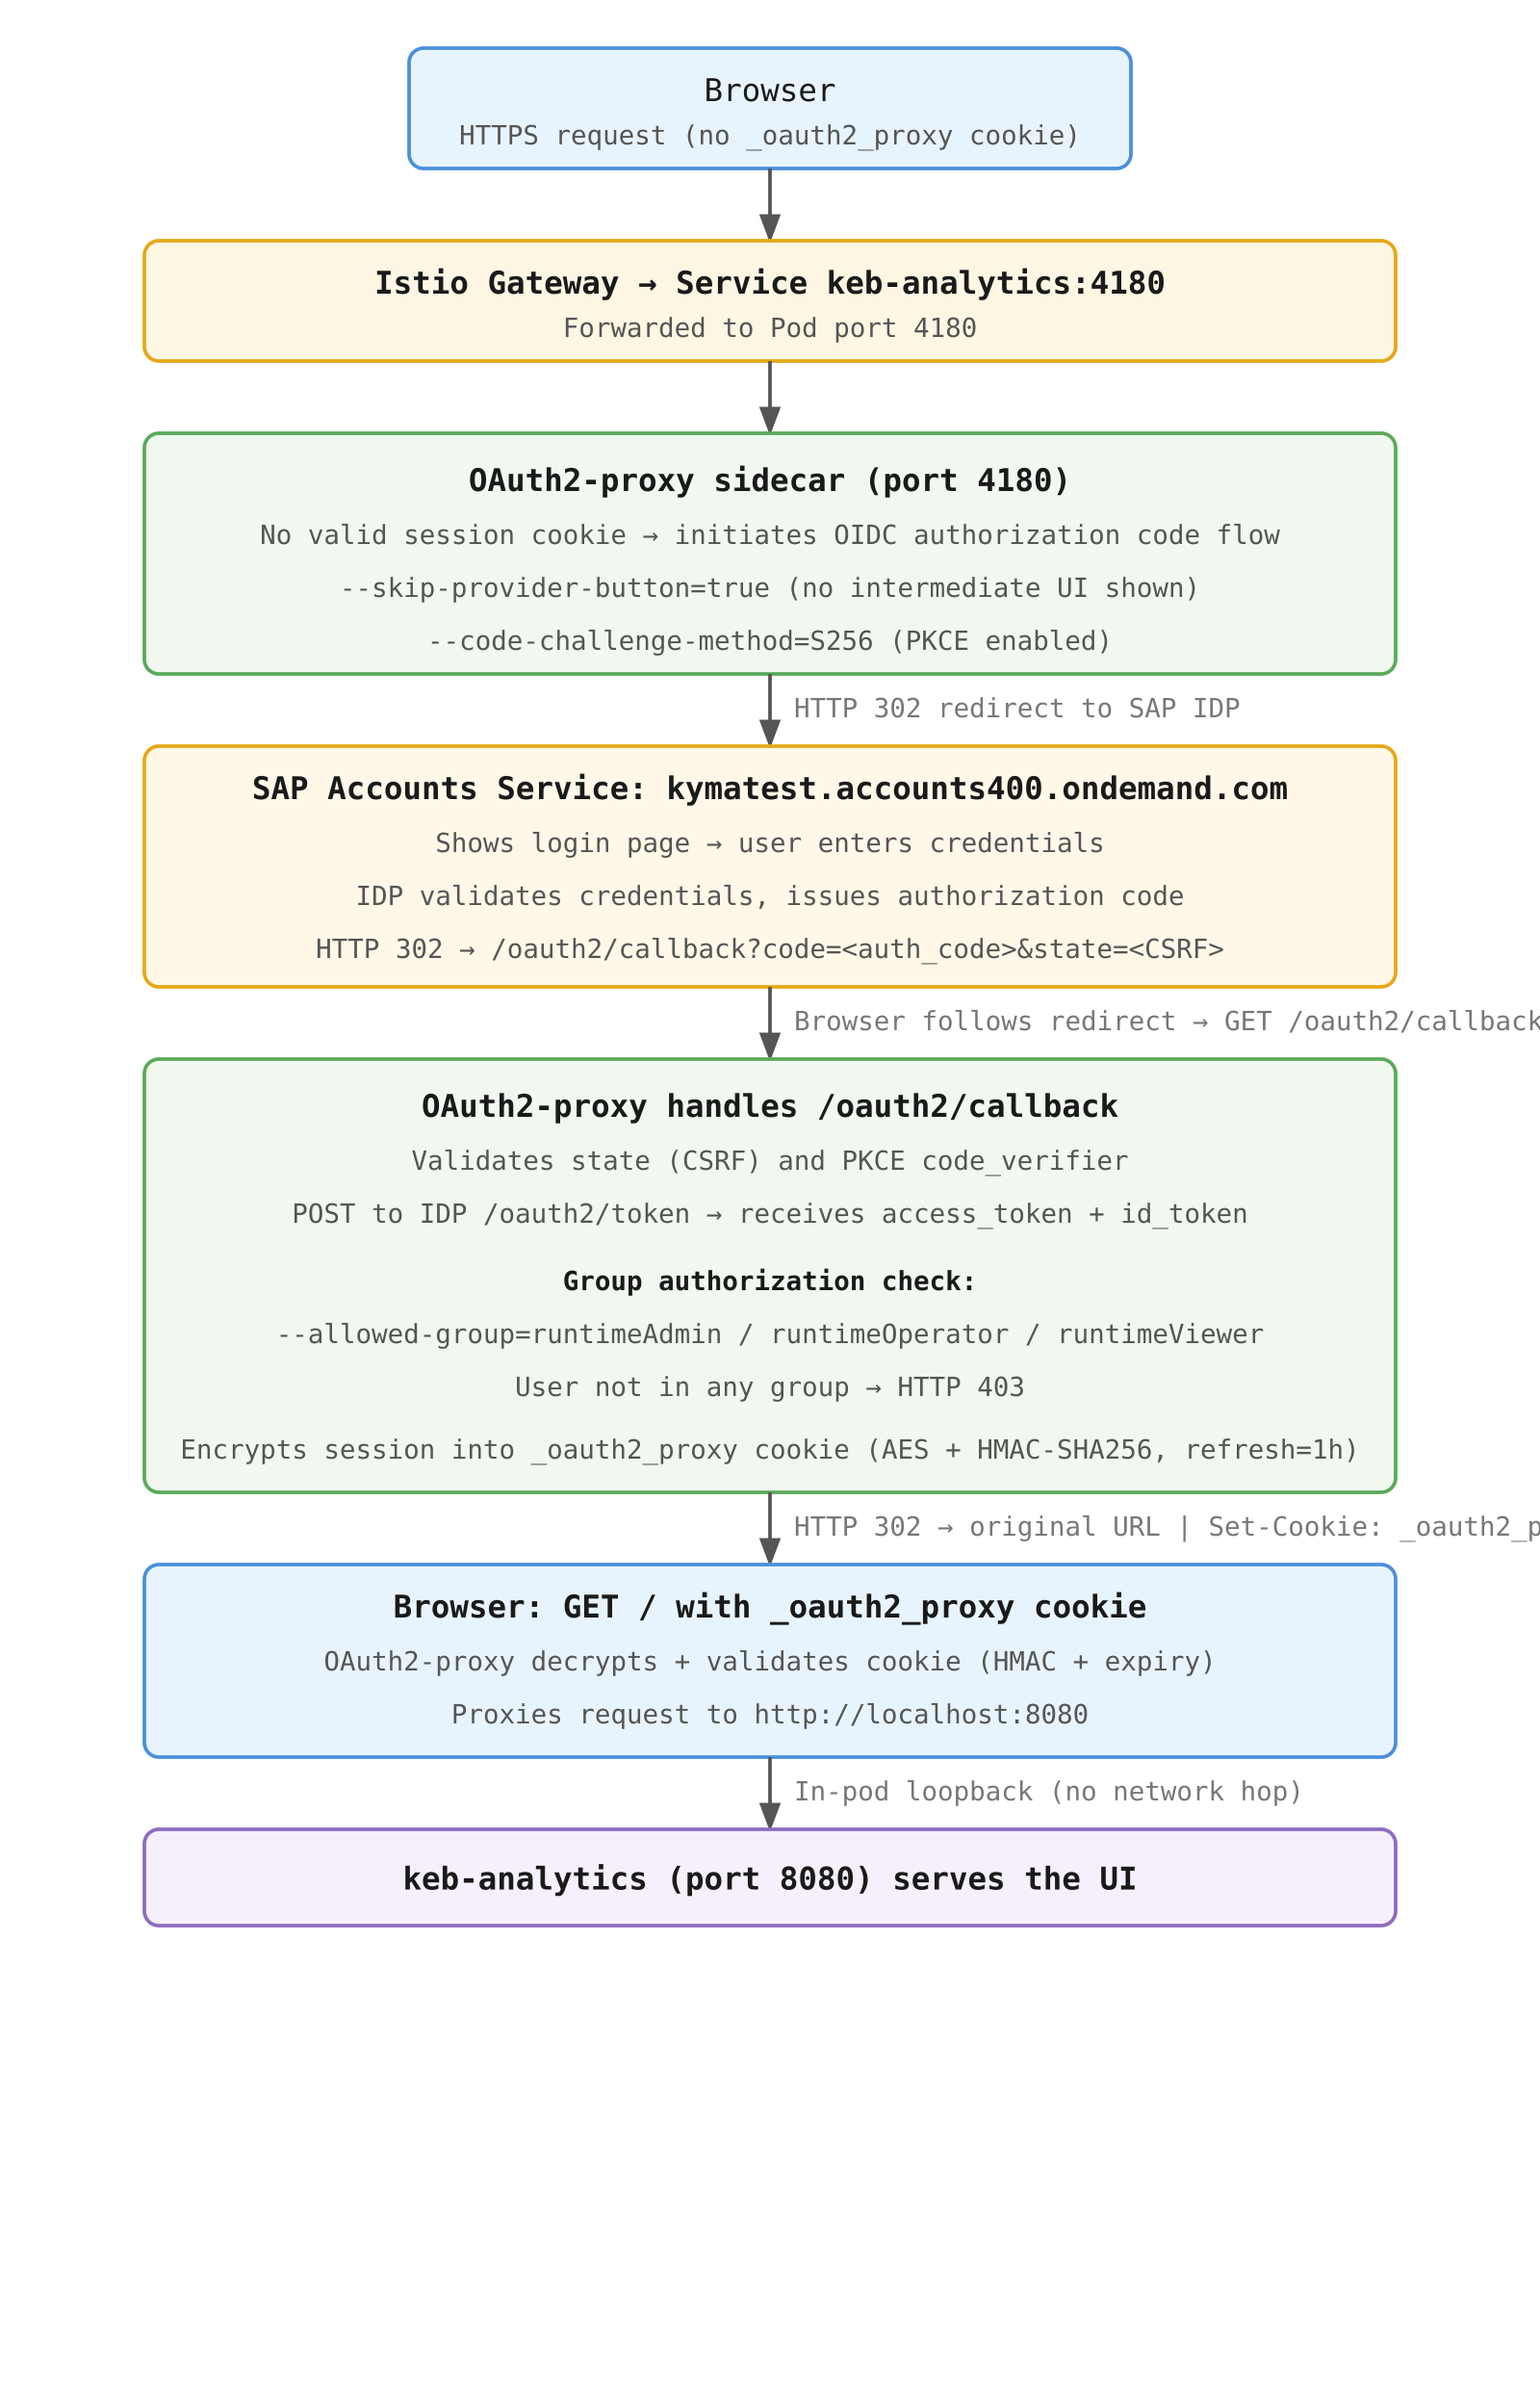
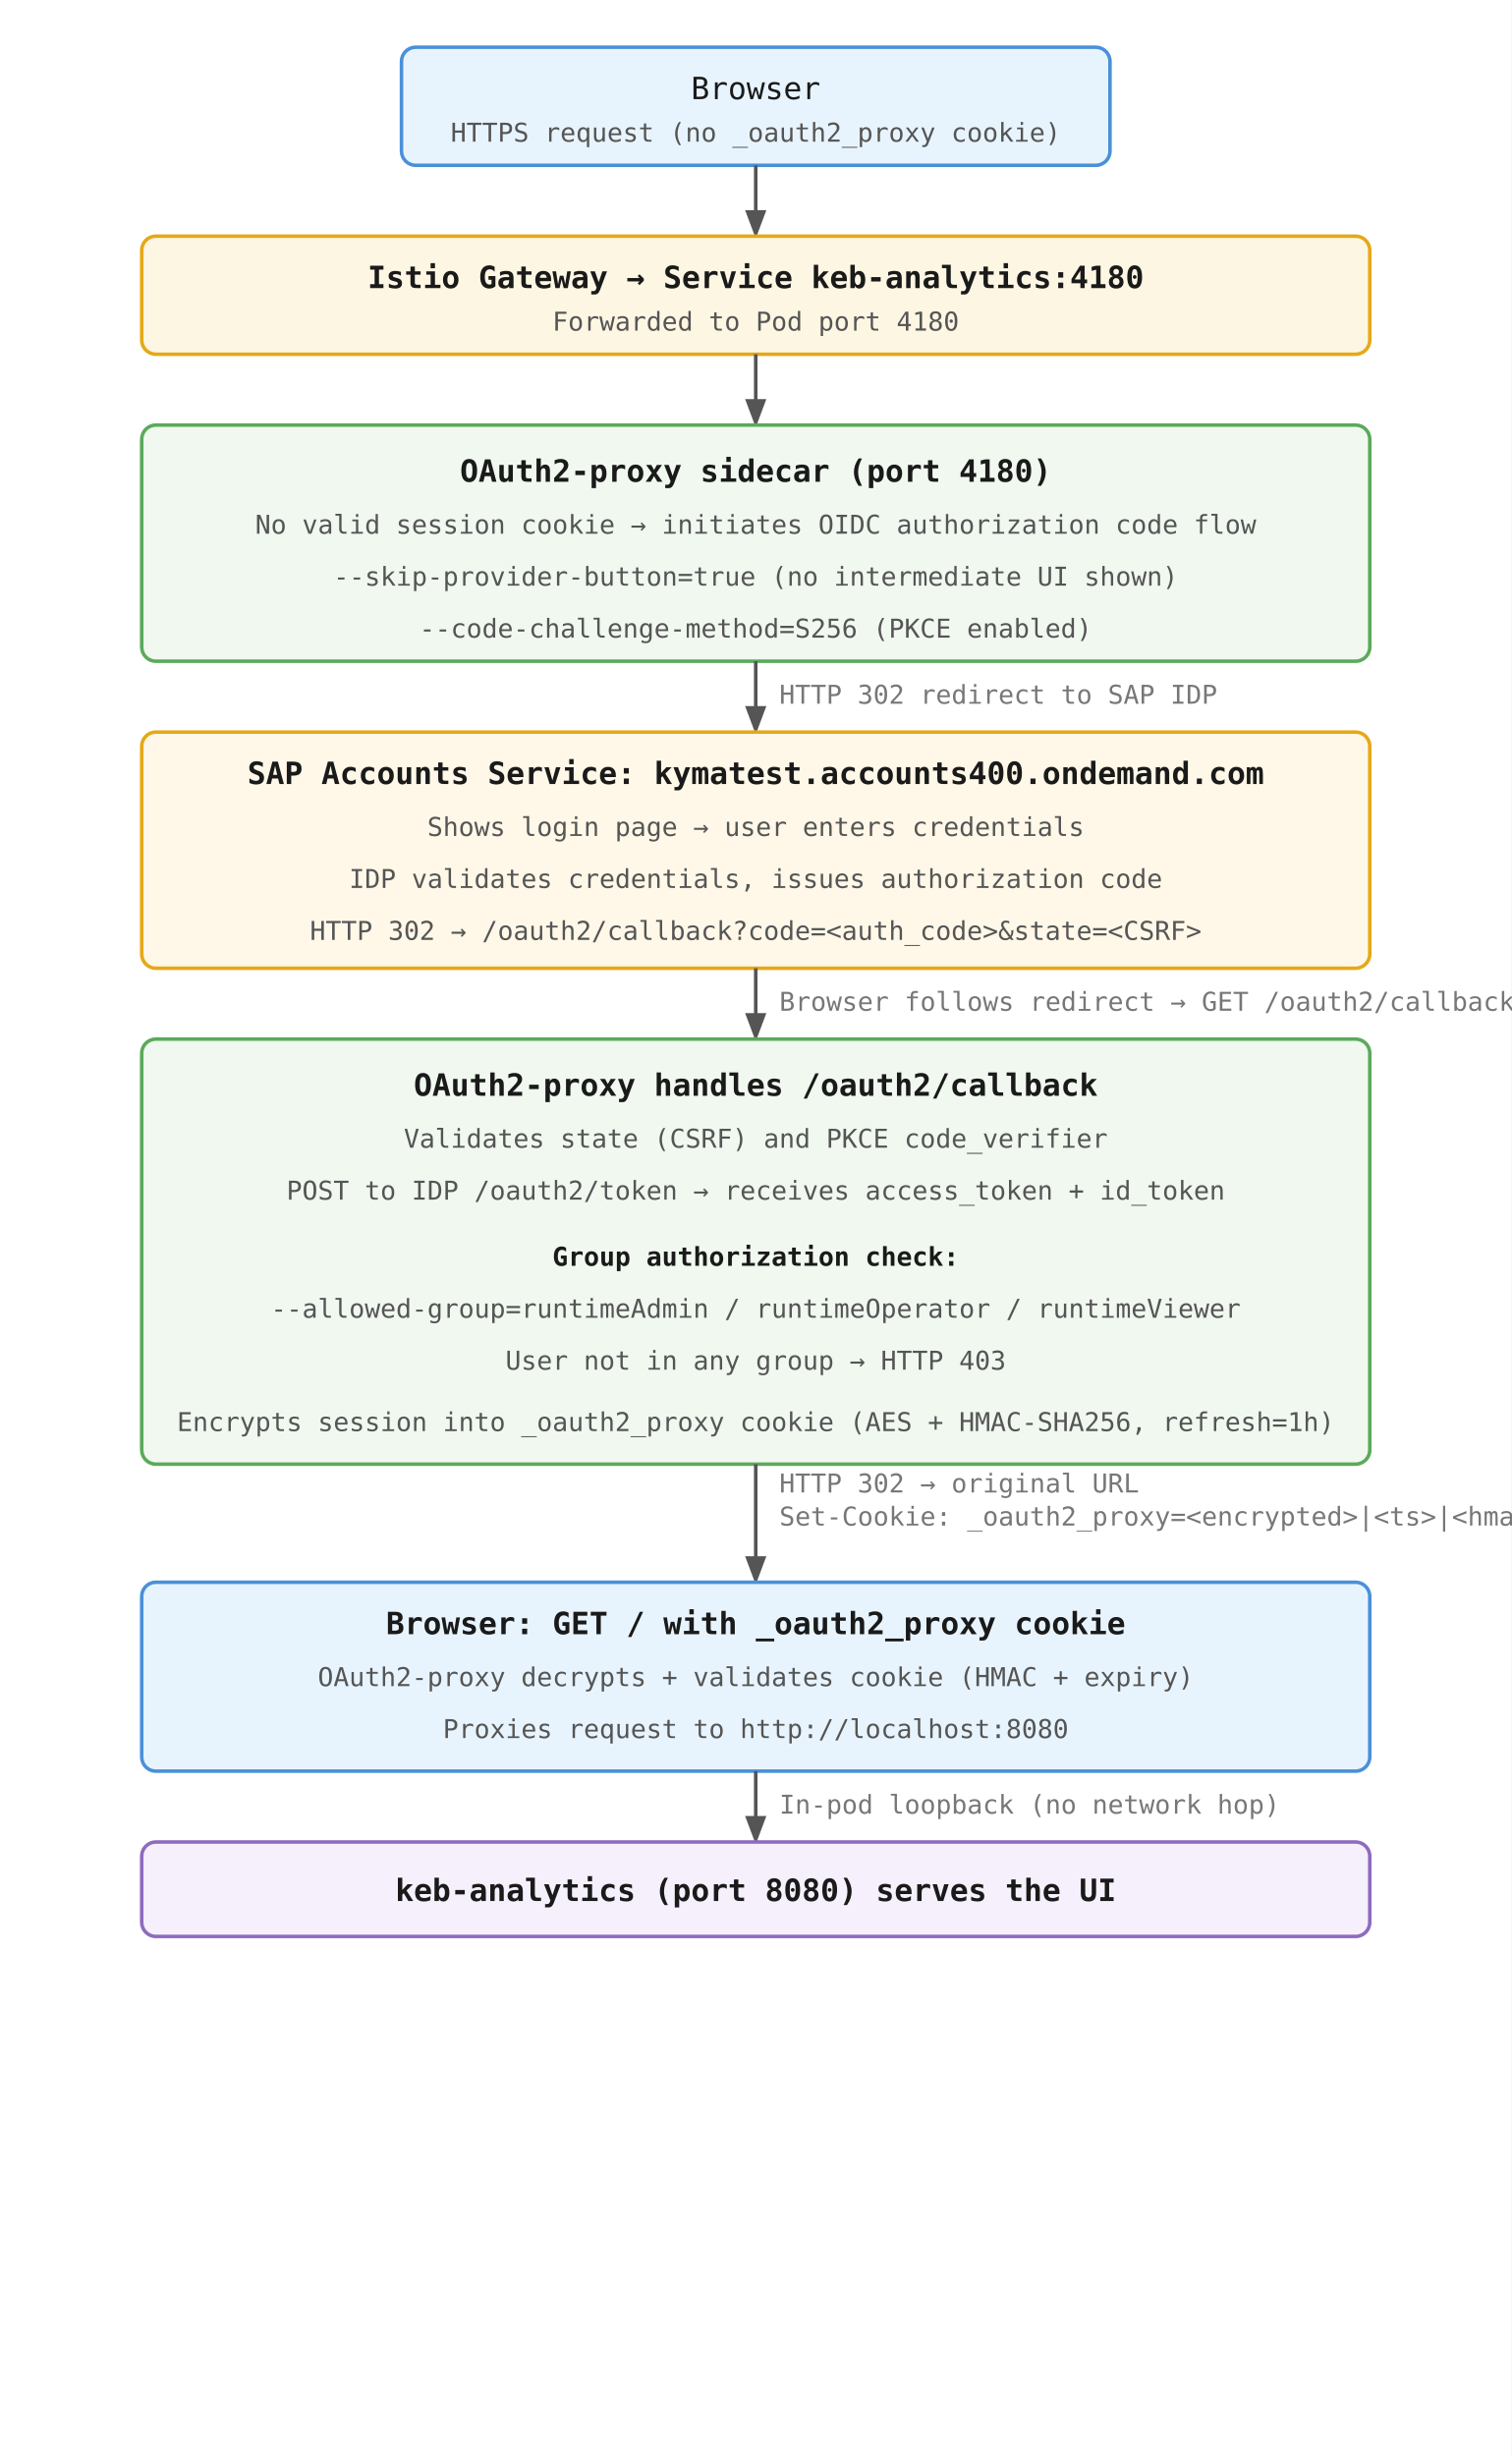
- <svg xmlns="http://www.w3.org/2000/svg" width="640" height="1000" font-family="monospace, monospace" font-size="13">
+ <svg xmlns="http://www.w3.org/2000/svg" width="640" height="1040" font-family="monospace, monospace" font-size="13">
  <defs>
    <marker id="arrow" markerWidth="8" markerHeight="8" refX="6" refY="3" orient="auto">
      <path d="M0,0 L0,6 L8,3 z" fill="#555" />
    </marker>
  </defs>
-   <rect x="0" y="0" width="640" height="1000" fill="#ffffff" />
+   <rect x="0" y="0" width="640" height="1040" fill="#ffffff" />
  <rect x="170" y="20" width="300" height="50" rx="6" fill="#e8f4fd" stroke="#4a90d9" stroke-width="1.5" />
  <text x="320" y="42" text-anchor="middle" fill="#1a1a1a">Browser</text>
  <text x="320" y="60" text-anchor="middle" fill="#555" font-size="11">HTTPS request (no _oauth2_proxy cookie)</text>
  <line x1="320" y1="70" x2="320" y2="98" stroke="#555" stroke-width="1.5" marker-end="url(#arrow)" />
  <rect x="60" y="100" width="520" height="50" rx="6" fill="#fdf6e3" stroke="#e6a817" stroke-width="1.5" />
  <text x="320" y="122" text-anchor="middle" fill="#1a1a1a" font-weight="bold">Istio Gateway → Service keb-analytics:4180</text>
  <text x="320" y="140" text-anchor="middle" fill="#555" font-size="11">Forwarded to Pod port 4180</text>
  <line x1="320" y1="150" x2="320" y2="178" stroke="#555" stroke-width="1.5" marker-end="url(#arrow)" />
  <rect x="60" y="180" width="520" height="100" rx="6" fill="#f0f8f0" stroke="#5aaa5a" stroke-width="1.5" />
  <text x="320" y="204" text-anchor="middle" fill="#1a1a1a" font-weight="bold">OAuth2-proxy sidecar (port 4180)</text>
  <text x="320" y="226" text-anchor="middle" fill="#555" font-size="11">No valid session cookie → initiates OIDC authorization code flow</text>
  <text x="320" y="248" text-anchor="middle" fill="#555" font-size="11">--skip-provider-button=true  (no intermediate UI shown)</text>
  <text x="320" y="270" text-anchor="middle" fill="#555" font-size="11">--code-challenge-method=S256  (PKCE enabled)</text>
  <line x1="320" y1="280" x2="320" y2="308" stroke="#555" stroke-width="1.5" marker-end="url(#arrow)" />
  <text x="330" y="298" fill="#777" font-size="11">HTTP 302 redirect to SAP IDP</text>
  <rect x="60" y="310" width="520" height="100" rx="6" fill="#fff8e8" stroke="#e6a817" stroke-width="1.5" />
  <text x="320" y="332" text-anchor="middle" fill="#1a1a1a" font-weight="bold">SAP Accounts Service: kymatest.accounts400.ondemand.com</text>
  <text x="320" y="354" text-anchor="middle" fill="#555" font-size="11">Shows login page → user enters credentials</text>
  <text x="320" y="376" text-anchor="middle" fill="#555" font-size="11">IDP validates credentials, issues authorization code</text>
  <text x="320" y="398" text-anchor="middle" fill="#555" font-size="11">HTTP 302 → /oauth2/callback?code=&lt;auth_code&gt;&amp;state=&lt;CSRF&gt;</text>
  <line x1="320" y1="410" x2="320" y2="438" stroke="#555" stroke-width="1.5" marker-end="url(#arrow)" />
  <text x="330" y="428" fill="#777" font-size="11">Browser follows redirect → GET /oauth2/callback?code=...</text>
  <rect x="60" y="440" width="520" height="180" rx="6" fill="#f0f8f0" stroke="#5aaa5a" stroke-width="1.5" />
  <text x="320" y="464" text-anchor="middle" fill="#1a1a1a" font-weight="bold">OAuth2-proxy handles /oauth2/callback</text>
  <text x="320" y="486" text-anchor="middle" fill="#555" font-size="11">Validates state (CSRF) and PKCE code_verifier</text>
  <text x="320" y="508" text-anchor="middle" fill="#555" font-size="11">POST to IDP /oauth2/token → receives access_token + id_token</text>
  <text x="320" y="536" text-anchor="middle" fill="#1a1a1a" font-size="11" font-weight="bold">Group authorization check:</text>
  <text x="320" y="558" text-anchor="middle" fill="#555" font-size="11">--allowed-group=runtimeAdmin / runtimeOperator / runtimeViewer</text>
  <text x="320" y="580" text-anchor="middle" fill="#555" font-size="11">User not in any group → HTTP 403</text>
  <text x="320" y="606" text-anchor="middle" fill="#555" font-size="11">Encrypts session into _oauth2_proxy cookie (AES + HMAC-SHA256, refresh=1h)</text>
-   <line x1="320" y1="620" x2="320" y2="648" stroke="#555" stroke-width="1.5" marker-end="url(#arrow)" />
-   <text x="330" y="638" fill="#777" font-size="11">HTTP 302 → original URL  |  Set-Cookie: _oauth2_proxy=...</text>
-   <rect x="60" y="650" width="520" height="80" rx="6" fill="#e8f4fd" stroke="#4a90d9" stroke-width="1.5" />
-   <text x="320" y="672" text-anchor="middle" fill="#1a1a1a" font-weight="bold">Browser: GET / with _oauth2_proxy cookie</text>
-   <text x="320" y="694" text-anchor="middle" fill="#555" font-size="11">OAuth2-proxy decrypts + validates cookie (HMAC + expiry)</text>
-   <text x="320" y="716" text-anchor="middle" fill="#555" font-size="11">Proxies request to http://localhost:8080</text>
-   <line x1="320" y1="730" x2="320" y2="758" stroke="#555" stroke-width="1.5" marker-end="url(#arrow)" />
-   <text x="330" y="748" fill="#777" font-size="11">In-pod loopback (no network hop)</text>
-   <rect x="60" y="760" width="520" height="40" rx="6" fill="#f5f0fb" stroke="#8e6bbf" stroke-width="1.5" />
-   <text x="320" y="785" text-anchor="middle" fill="#1a1a1a" font-weight="bold">keb-analytics (port 8080) serves the UI</text>
+   <line x1="320" y1="620" x2="320" y2="668" stroke="#555" stroke-width="1.5" marker-end="url(#arrow)" />
+   <text x="330" y="632" fill="#777" font-size="11">HTTP 302 → original URL</text>
+   <text x="330" y="646" fill="#777" font-size="11">Set-Cookie: _oauth2_proxy=&lt;encrypted&gt;|&lt;ts&gt;|&lt;hmac&gt;</text>
+   <rect x="60" y="670" width="520" height="80" rx="6" fill="#e8f4fd" stroke="#4a90d9" stroke-width="1.5" />
+   <text x="320" y="692" text-anchor="middle" fill="#1a1a1a" font-weight="bold">Browser: GET / with _oauth2_proxy cookie</text>
+   <text x="320" y="714" text-anchor="middle" fill="#555" font-size="11">OAuth2-proxy decrypts + validates cookie (HMAC + expiry)</text>
+   <text x="320" y="736" text-anchor="middle" fill="#555" font-size="11">Proxies request to http://localhost:8080</text>
+   <line x1="320" y1="750" x2="320" y2="778" stroke="#555" stroke-width="1.5" marker-end="url(#arrow)" />
+   <text x="330" y="768" fill="#777" font-size="11">In-pod loopback (no network hop)</text>
+   <rect x="60" y="780" width="520" height="40" rx="6" fill="#f5f0fb" stroke="#8e6bbf" stroke-width="1.5" />
+   <text x="320" y="805" text-anchor="middle" fill="#1a1a1a" font-weight="bold">keb-analytics (port 8080) serves the UI</text>
</svg>
